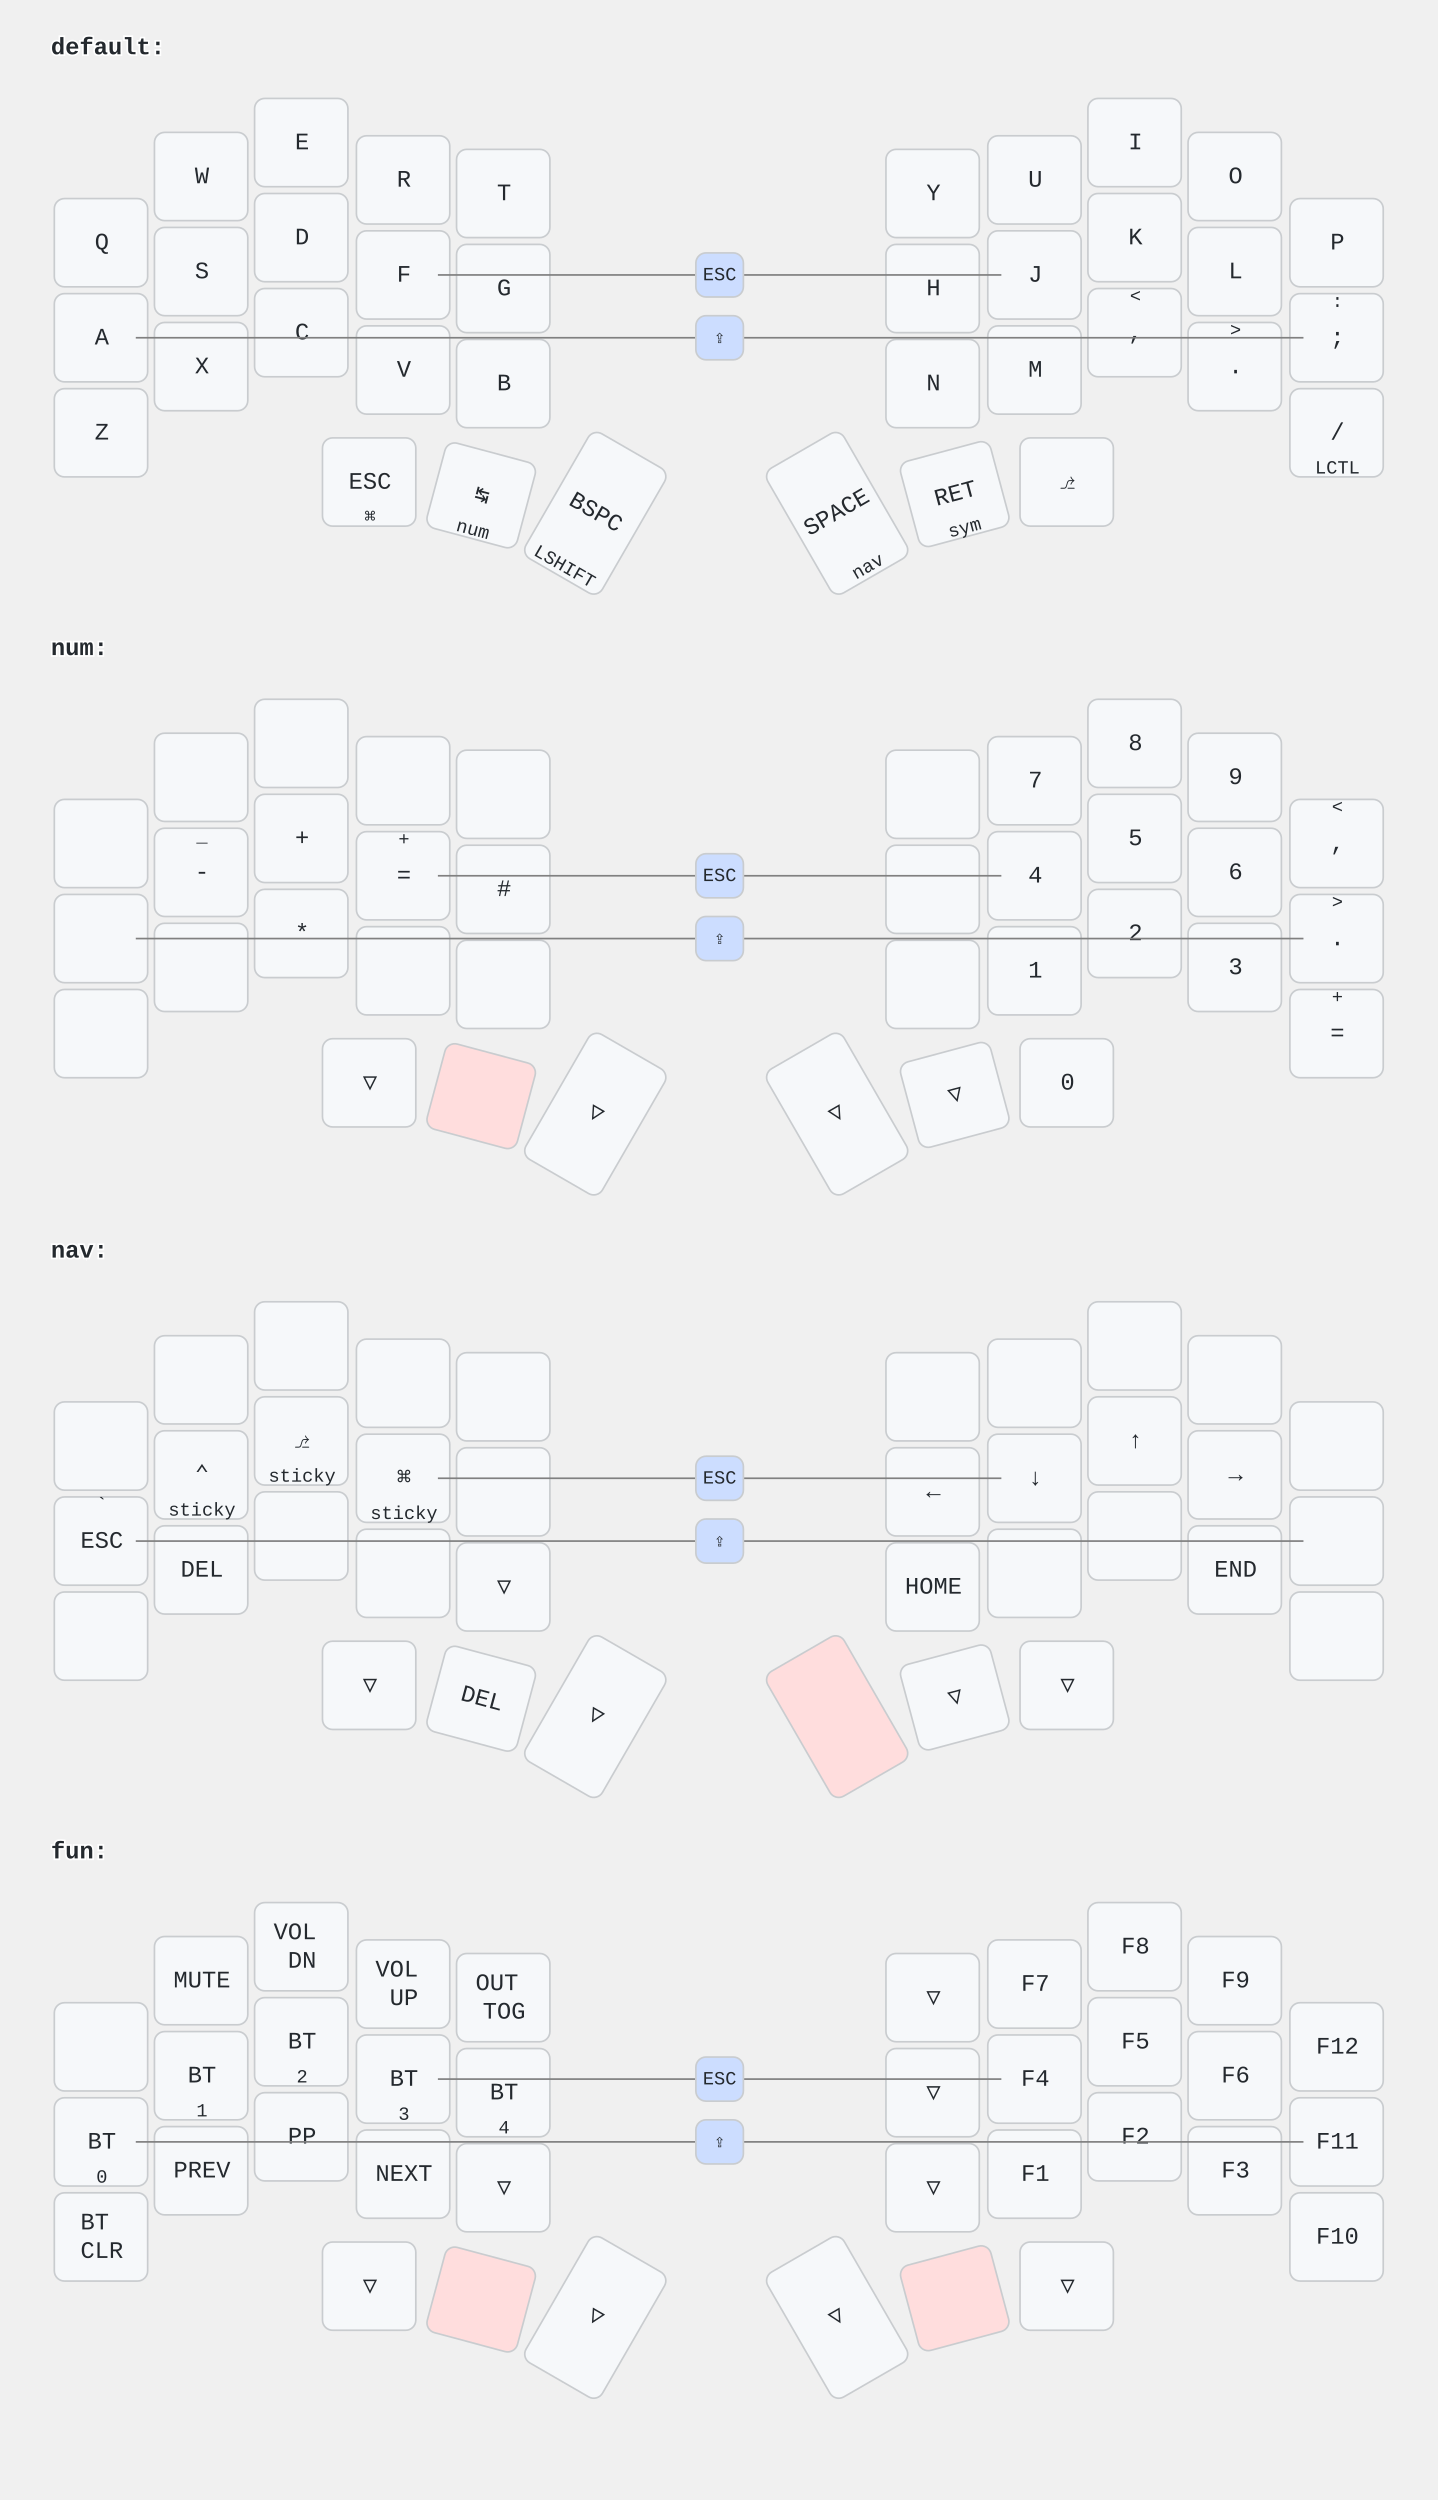
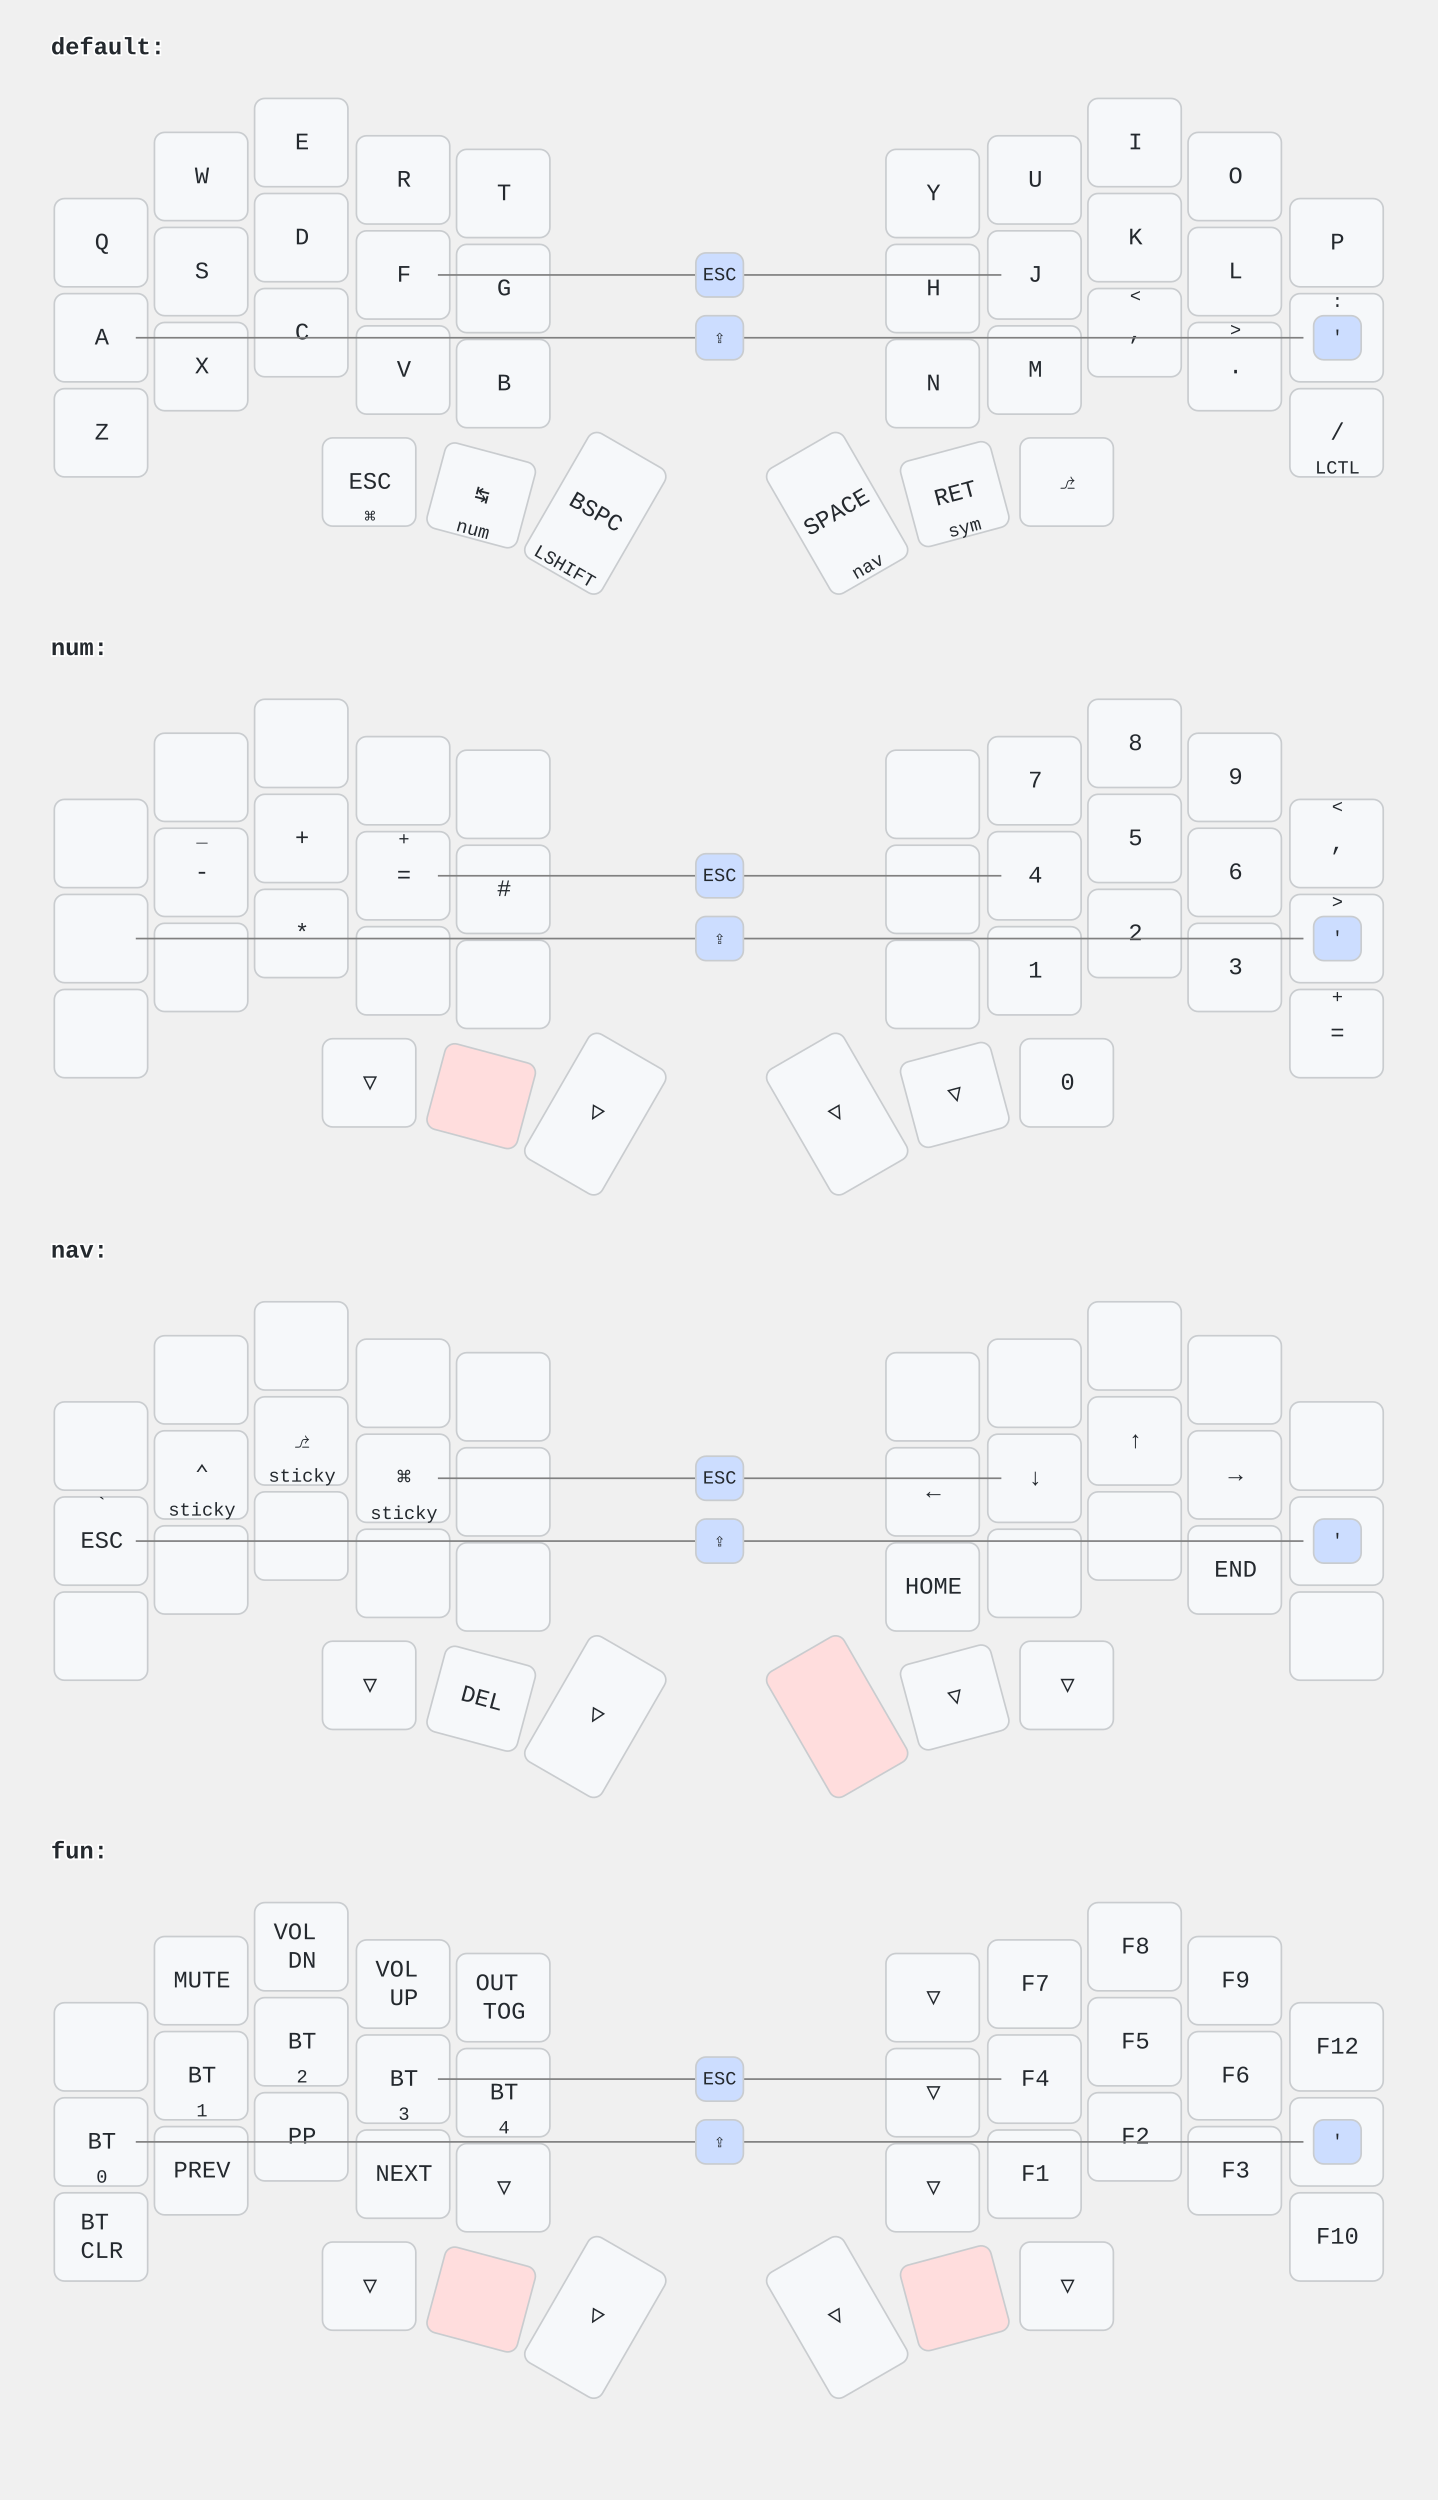
<svg xmlns="http://www.w3.org/2000/svg" width="847" height="1473" viewBox="0 0 847 1473" class="keymap">
  <style>/* font and background color specifications */
svg {
    font-family: SFMono-Regular,Consolas,Liberation Mono,Menlo,monospace;
    font-size: 14px;
    font-kerning: normal;
    text-rendering: optimizeLegibility;
    fill: #24292e;
}

/* default key styling */
rect {
    fill: #f6f8fa;
    stroke: #c9cccf;
    stroke-width: 1;
}

/* color accent for combo boxes */
rect.combo {
    fill: #cdf;
}

/* color accent for held keys */
rect.held, rect.combo.held {
    fill: #fdd;
}

/* color accent for ghost (optional) keys */
rect.ghost, rect.combo.ghost {
    fill: #ddd;
}

text {
    text-anchor: middle;
    dominant-baseline: middle;
}

/* styling for layer labels */
text.label {
    font-weight: bold;
    text-anchor: start;
    stroke: white;
    stroke-width: 2;
    paint-order: stroke;
}

/* styling for combo tap, and key hold/shifted label text */
text.combo, text.hold, text.shifted {
    font-size: 11px;
}

text.hold {
    text-anchor: middle;
    dominant-baseline: auto;
}

text.shifted {
    text-anchor: middle;
    dominant-baseline: hanging;
}

/* styling for hold/shifted label text in combo box */
text.combo.hold, text.combo.shifted {
    font-size: 8px;
}

/* styling for combo dendrons */
path {
    stroke-width: 1;
    stroke: gray;
    fill: none;
}
</style>
  <g transform="translate(30, 0)" class="layer-default">
    <text x="0" y="28" class="label">default:</text>
    <g transform="translate(0, 56)">
      <g transform="translate(30, 87)" class="key keypos-0">
        <rect rx="6" ry="6" x="-28" y="-26" width="55" height="52" class="key" />
        <text x="0" y="0" class="key tap">Q</text>
      </g>
      <g transform="translate(89, 48)" class="key keypos-1">
        <rect rx="6" ry="6" x="-28" y="-26" width="55" height="52" class="key" />
        <text x="0" y="0" class="key tap">W</text>
      </g>
      <g transform="translate(148, 28)" class="key keypos-2">
        <rect rx="6" ry="6" x="-28" y="-26" width="55" height="52" class="key" />
        <text x="0" y="0" class="key tap">E</text>
      </g>
      <g transform="translate(208, 50)" class="key keypos-3">
        <rect rx="6" ry="6" x="-28" y="-26" width="55" height="52" class="key" />
        <text x="0" y="0" class="key tap">R</text>
      </g>
      <g transform="translate(267, 58)" class="key keypos-4">
        <rect rx="6" ry="6" x="-28" y="-26" width="55" height="52" class="key" />
        <text x="0" y="0" class="key tap">T</text>
      </g>
      <g transform="translate(520, 58)" class="key keypos-5">
        <rect rx="6" ry="6" x="-28" y="-26" width="55" height="52" class="key" />
        <text x="0" y="0" class="key tap">Y</text>
      </g>
      <g transform="translate(580, 50)" class="key keypos-6">
        <rect rx="6" ry="6" x="-28" y="-26" width="55" height="52" class="key" />
        <text x="0" y="0" class="key tap">U</text>
      </g>
      <g transform="translate(639, 28)" class="key keypos-7">
        <rect rx="6" ry="6" x="-28" y="-26" width="55" height="52" class="key" />
        <text x="0" y="0" class="key tap">I</text>
      </g>
      <g transform="translate(698, 48)" class="key keypos-8">
        <rect rx="6" ry="6" x="-28" y="-26" width="55" height="52" class="key" />
        <text x="0" y="0" class="key tap">O</text>
      </g>
      <g transform="translate(758, 87)" class="key keypos-9">
        <rect rx="6" ry="6" x="-28" y="-26" width="55" height="52" class="key" />
        <text x="0" y="0" class="key tap">P</text>
      </g>
      <g transform="translate(30, 143)" class="key keypos-10">
        <rect rx="6" ry="6" x="-28" y="-26" width="55" height="52" class="key" />
        <text x="0" y="0" class="key tap">A</text>
      </g>
      <g transform="translate(89, 104)" class="key keypos-11">
        <rect rx="6" ry="6" x="-28" y="-26" width="55" height="52" class="key" />
        <text x="0" y="0" class="key tap">S</text>
      </g>
      <g transform="translate(148, 84)" class="key keypos-12">
        <rect rx="6" ry="6" x="-28" y="-26" width="55" height="52" class="key" />
        <text x="0" y="0" class="key tap">D</text>
      </g>
      <g transform="translate(208, 106)" class="key keypos-13">
        <rect rx="6" ry="6" x="-28" y="-26" width="55" height="52" class="key" />
        <text x="0" y="0" class="key tap">F</text>
      </g>
      <g transform="translate(267, 114)" class="key keypos-14">
        <rect rx="6" ry="6" x="-28" y="-26" width="55" height="52" class="key" />
        <text x="0" y="0" class="key tap">G</text>
      </g>
      <g transform="translate(520, 114)" class="key keypos-15">
        <rect rx="6" ry="6" x="-28" y="-26" width="55" height="52" class="key" />
        <text x="0" y="0" class="key tap">H</text>
      </g>
      <g transform="translate(580, 106)" class="key keypos-16">
        <rect rx="6" ry="6" x="-28" y="-26" width="55" height="52" class="key" />
        <text x="0" y="0" class="key tap">J</text>
      </g>
      <g transform="translate(639, 84)" class="key keypos-17">
        <rect rx="6" ry="6" x="-28" y="-26" width="55" height="52" class="key" />
        <text x="0" y="0" class="key tap">K</text>
      </g>
      <g transform="translate(698, 104)" class="key keypos-18">
        <rect rx="6" ry="6" x="-28" y="-26" width="55" height="52" class="key" />
        <text x="0" y="0" class="key tap">L</text>
      </g>
      <g transform="translate(758, 143)" class="key keypos-19">
        <rect rx="6" ry="6" x="-28" y="-26" width="55" height="52" class="key" />
        <text x="0" y="0" class="key tap">;</text>
        <text x="0" y="-24" class="key shifted">:</text>
      </g>
      <g transform="translate(30, 199)" class="key keypos-20">
        <rect rx="6" ry="6" x="-28" y="-26" width="55" height="52" class="key" />
        <text x="0" y="0" class="key tap">Z</text>
      </g>
      <g transform="translate(89, 160)" class="key keypos-21">
        <rect rx="6" ry="6" x="-28" y="-26" width="55" height="52" class="key" />
        <text x="0" y="0" class="key tap">X</text>
      </g>
      <g transform="translate(148, 140)" class="key keypos-22">
        <rect rx="6" ry="6" x="-28" y="-26" width="55" height="52" class="key" />
        <text x="0" y="0" class="key tap">C</text>
      </g>
      <g transform="translate(208, 162)" class="key keypos-23">
        <rect rx="6" ry="6" x="-28" y="-26" width="55" height="52" class="key" />
        <text x="0" y="0" class="key tap">V</text>
      </g>
      <g transform="translate(267, 170)" class="key keypos-24">
        <rect rx="6" ry="6" x="-28" y="-26" width="55" height="52" class="key" />
        <text x="0" y="0" class="key tap">B</text>
      </g>
      <g transform="translate(520, 170)" class="key keypos-25">
        <rect rx="6" ry="6" x="-28" y="-26" width="55" height="52" class="key" />
        <text x="0" y="0" class="key tap">N</text>
      </g>
      <g transform="translate(580, 162)" class="key keypos-26">
        <rect rx="6" ry="6" x="-28" y="-26" width="55" height="52" class="key" />
        <text x="0" y="0" class="key tap">M</text>
      </g>
      <g transform="translate(639, 140)" class="key keypos-27">
        <rect rx="6" ry="6" x="-28" y="-26" width="55" height="52" class="key" />
        <text x="0" y="0" class="key tap">,</text>
        <text x="0" y="-24" class="key shifted">&lt;</text>
      </g>
      <g transform="translate(698, 160)" class="key keypos-28">
        <rect rx="6" ry="6" x="-28" y="-26" width="55" height="52" class="key" />
        <text x="0" y="0" class="key tap">.</text>
        <text x="0" y="-24" class="key shifted">&gt;</text>
      </g>
      <g transform="translate(758, 199)" class="key keypos-29">
        <rect rx="6" ry="6" x="-28" y="-26" width="55" height="52" class="key" />
        <text x="0" y="0" class="key tap">/</text>
        <text x="0" y="24" class="key hold">LCTL</text>
      </g>
      <g transform="translate(188, 228)" class="key keypos-30">
        <rect rx="6" ry="6" x="-28" y="-26" width="55" height="52" class="key" />
        <text x="0" y="0" class="key tap">ESC</text>
        <text x="0" y="24" class="key hold">⌘</text>
      </g>
      <g transform="translate(254, 236) rotate(15.0)" class="key keypos-31">
        <rect rx="6" ry="6" x="-28" y="-26" width="55" height="52" class="key" />
        <text x="0" y="0" class="key tap">↹</text>
        <text x="0" y="24" class="key hold">num</text>
      </g>
      <g transform="translate(321, 246) rotate(30.0)" class="key keypos-32">
        <rect rx="6" ry="6" x="-26" y="-42" width="52" height="85" class="key" />
        <text x="0" y="0" class="key tap">BSPC</text>
        <text x="0" y="40" class="key hold">LSHIFT</text>
      </g>
      <g transform="translate(463, 246) rotate(-30.0)" class="key keypos-33">
        <rect rx="6" ry="6" x="-26" y="-42" width="52" height="85" class="key" />
        <text x="0" y="0" class="key tap">SPACE</text>
        <text x="0" y="40" class="key hold">nav</text>
      </g>
      <g transform="translate(533, 235) rotate(-15.0)" class="key keypos-34">
        <rect rx="6" ry="6" x="-28" y="-26" width="55" height="52" class="key" />
        <text x="0" y="0" class="key tap">RET</text>
        <text x="0" y="24" class="key hold">sym</text>
      </g>
      <g transform="translate(599, 228)" class="key keypos-35">
        <rect rx="6" ry="6" x="-28" y="-26" width="55" height="52" class="key" />
        <text x="0" y="0" class="key tap">⎇</text>
      </g>
      <g class="combo combopos-0">
        <path d="M394,106 l-166,0" class="combo" />
        <path d="M394,106 l166,0" class="combo" />
        <rect rx="6" ry="6" x="380" y="93" width="28" height="26" class="combo" />
        <text x="394" y="106" class="combo tap">ESC</text>
      </g>
      <g class="combo combopos-1">
        <path d="M394,143 l-344,0" class="combo" />
        <path d="M394,143 l344,0" class="combo" />
        <rect rx="6" ry="6" x="380" y="130" width="28" height="26" class="combo" />
        <text x="394" y="143" class="combo tap">⇪</text>
      </g>
+       <g class="combo combopos-2">
+         <rect rx="6" ry="6" x="744" y="130" width="28" height="26" class="combo" />
+         <text x="758" y="143" class="combo tap">'</text>
+       </g>
    </g>
  </g>
  <g transform="translate(30, 354)" class="layer-num">
    <text x="0" y="28" class="label">num:</text>
    <g transform="translate(0, 56)">
      <g transform="translate(30, 87)" class="key keypos-0">
        <rect rx="6" ry="6" x="-28" y="-26" width="55" height="52" class="key" />
      </g>
      <g transform="translate(89, 48)" class="key keypos-1">
        <rect rx="6" ry="6" x="-28" y="-26" width="55" height="52" class="key" />
      </g>
      <g transform="translate(148, 28)" class="key keypos-2">
        <rect rx="6" ry="6" x="-28" y="-26" width="55" height="52" class="key" />
      </g>
      <g transform="translate(208, 50)" class="key keypos-3">
        <rect rx="6" ry="6" x="-28" y="-26" width="55" height="52" class="key" />
      </g>
      <g transform="translate(267, 58)" class="key keypos-4">
        <rect rx="6" ry="6" x="-28" y="-26" width="55" height="52" class="key" />
      </g>
      <g transform="translate(520, 58)" class="key keypos-5">
        <rect rx="6" ry="6" x="-28" y="-26" width="55" height="52" class="key" />
      </g>
      <g transform="translate(580, 50)" class="key keypos-6">
        <rect rx="6" ry="6" x="-28" y="-26" width="55" height="52" class="key" />
        <text x="0" y="0" class="key tap">7</text>
      </g>
      <g transform="translate(639, 28)" class="key keypos-7">
        <rect rx="6" ry="6" x="-28" y="-26" width="55" height="52" class="key" />
        <text x="0" y="0" class="key tap">8</text>
      </g>
      <g transform="translate(698, 48)" class="key keypos-8">
        <rect rx="6" ry="6" x="-28" y="-26" width="55" height="52" class="key" />
        <text x="0" y="0" class="key tap">9</text>
      </g>
      <g transform="translate(758, 87)" class="key keypos-9">
        <rect rx="6" ry="6" x="-28" y="-26" width="55" height="52" class="key" />
        <text x="0" y="0" class="key tap">,</text>
        <text x="0" y="-24" class="key shifted">&lt;</text>
      </g>
      <g transform="translate(30, 143)" class="key keypos-10">
        <rect rx="6" ry="6" x="-28" y="-26" width="55" height="52" class="key" />
      </g>
      <g transform="translate(89, 104)" class="key keypos-11">
        <rect rx="6" ry="6" x="-28" y="-26" width="55" height="52" class="key" />
        <text x="0" y="0" class="key tap">-</text>
        <text x="0" y="-24" class="key shifted">_</text>
      </g>
      <g transform="translate(148, 84)" class="key keypos-12">
        <rect rx="6" ry="6" x="-28" y="-26" width="55" height="52" class="key" />
        <text x="0" y="0" class="key tap">+</text>
      </g>
      <g transform="translate(208, 106)" class="key keypos-13">
        <rect rx="6" ry="6" x="-28" y="-26" width="55" height="52" class="key" />
        <text x="0" y="0" class="key tap">=</text>
        <text x="0" y="-24" class="key shifted">+</text>
      </g>
      <g transform="translate(267, 114)" class="key keypos-14">
        <rect rx="6" ry="6" x="-28" y="-26" width="55" height="52" class="key" />
        <text x="0" y="0" class="key tap">#</text>
      </g>
      <g transform="translate(520, 114)" class="key keypos-15">
        <rect rx="6" ry="6" x="-28" y="-26" width="55" height="52" class="key" />
      </g>
      <g transform="translate(580, 106)" class="key keypos-16">
        <rect rx="6" ry="6" x="-28" y="-26" width="55" height="52" class="key" />
        <text x="0" y="0" class="key tap">4</text>
      </g>
      <g transform="translate(639, 84)" class="key keypos-17">
        <rect rx="6" ry="6" x="-28" y="-26" width="55" height="52" class="key" />
        <text x="0" y="0" class="key tap">5</text>
      </g>
      <g transform="translate(698, 104)" class="key keypos-18">
        <rect rx="6" ry="6" x="-28" y="-26" width="55" height="52" class="key" />
        <text x="0" y="0" class="key tap">6</text>
      </g>
      <g transform="translate(758, 143)" class="key keypos-19">
        <rect rx="6" ry="6" x="-28" y="-26" width="55" height="52" class="key" />
        <text x="0" y="0" class="key tap">.</text>
        <text x="0" y="-24" class="key shifted">&gt;</text>
      </g>
      <g transform="translate(30, 199)" class="key keypos-20">
        <rect rx="6" ry="6" x="-28" y="-26" width="55" height="52" class="key" />
      </g>
      <g transform="translate(89, 160)" class="key keypos-21">
        <rect rx="6" ry="6" x="-28" y="-26" width="55" height="52" class="key" />
      </g>
      <g transform="translate(148, 140)" class="key keypos-22">
        <rect rx="6" ry="6" x="-28" y="-26" width="55" height="52" class="key" />
        <text x="0" y="0" class="key tap">*</text>
      </g>
      <g transform="translate(208, 162)" class="key keypos-23">
        <rect rx="6" ry="6" x="-28" y="-26" width="55" height="52" class="key" />
      </g>
      <g transform="translate(267, 170)" class="key keypos-24">
        <rect rx="6" ry="6" x="-28" y="-26" width="55" height="52" class="key" />
      </g>
      <g transform="translate(520, 170)" class="key keypos-25">
        <rect rx="6" ry="6" x="-28" y="-26" width="55" height="52" class="key" />
      </g>
      <g transform="translate(580, 162)" class="key keypos-26">
        <rect rx="6" ry="6" x="-28" y="-26" width="55" height="52" class="key" />
        <text x="0" y="0" class="key tap">1</text>
      </g>
      <g transform="translate(639, 140)" class="key keypos-27">
        <rect rx="6" ry="6" x="-28" y="-26" width="55" height="52" class="key" />
        <text x="0" y="0" class="key tap">2</text>
      </g>
      <g transform="translate(698, 160)" class="key keypos-28">
        <rect rx="6" ry="6" x="-28" y="-26" width="55" height="52" class="key" />
        <text x="0" y="0" class="key tap">3</text>
      </g>
      <g transform="translate(758, 199)" class="key keypos-29">
        <rect rx="6" ry="6" x="-28" y="-26" width="55" height="52" class="key" />
        <text x="0" y="0" class="key tap">=</text>
        <text x="0" y="-24" class="key shifted">+</text>
      </g>
      <g transform="translate(188, 228)" class="key trans keypos-30">
        <rect rx="6" ry="6" x="-28" y="-26" width="55" height="52" class="key trans" />
        <text x="0" y="0" class="key trans tap">▽</text>
      </g>
      <g transform="translate(254, 236) rotate(15.0)" class="key held keypos-31">
        <rect rx="6" ry="6" x="-28" y="-26" width="55" height="52" class="key held" />
      </g>
      <g transform="translate(321, 246) rotate(30.0)" class="key trans keypos-32">
        <rect rx="6" ry="6" x="-26" y="-42" width="52" height="85" class="key trans" />
        <text x="0" y="0" class="key trans tap">▽</text>
      </g>
      <g transform="translate(463, 246) rotate(-30.0)" class="key trans keypos-33">
        <rect rx="6" ry="6" x="-26" y="-42" width="52" height="85" class="key trans" />
        <text x="0" y="0" class="key trans tap">▽</text>
      </g>
      <g transform="translate(533, 235) rotate(-15.0)" class="key trans keypos-34">
        <rect rx="6" ry="6" x="-28" y="-26" width="55" height="52" class="key trans" />
        <text x="0" y="0" class="key trans tap">▽</text>
      </g>
      <g transform="translate(599, 228)" class="key keypos-35">
        <rect rx="6" ry="6" x="-28" y="-26" width="55" height="52" class="key" />
        <text x="0" y="0" class="key tap">0</text>
      </g>
      <g class="combo combopos-0">
        <path d="M394,106 l-166,0" class="combo" />
        <path d="M394,106 l166,0" class="combo" />
        <rect rx="6" ry="6" x="380" y="93" width="28" height="26" class="combo" />
        <text x="394" y="106" class="combo tap">ESC</text>
      </g>
      <g class="combo combopos-1">
        <path d="M394,143 l-344,0" class="combo" />
        <path d="M394,143 l344,0" class="combo" />
        <rect rx="6" ry="6" x="380" y="130" width="28" height="26" class="combo" />
        <text x="394" y="143" class="combo tap">⇪</text>
      </g>
+       <g class="combo combopos-2">
+         <rect rx="6" ry="6" x="744" y="130" width="28" height="26" class="combo" />
+         <text x="758" y="143" class="combo tap">'</text>
+       </g>
    </g>
  </g>
  <g transform="translate(30, 709)" class="layer-nav">
    <text x="0" y="28" class="label">nav:</text>
    <g transform="translate(0, 56)">
      <g transform="translate(30, 87)" class="key keypos-0">
        <rect rx="6" ry="6" x="-28" y="-26" width="55" height="52" class="key" />
      </g>
      <g transform="translate(89, 48)" class="key keypos-1">
        <rect rx="6" ry="6" x="-28" y="-26" width="55" height="52" class="key" />
      </g>
      <g transform="translate(148, 28)" class="key keypos-2">
        <rect rx="6" ry="6" x="-28" y="-26" width="55" height="52" class="key" />
      </g>
      <g transform="translate(208, 50)" class="key keypos-3">
        <rect rx="6" ry="6" x="-28" y="-26" width="55" height="52" class="key" />
      </g>
      <g transform="translate(267, 58)" class="key keypos-4">
        <rect rx="6" ry="6" x="-28" y="-26" width="55" height="52" class="key" />
      </g>
      <g transform="translate(520, 58)" class="key keypos-5">
        <rect rx="6" ry="6" x="-28" y="-26" width="55" height="52" class="key" />
      </g>
      <g transform="translate(580, 50)" class="key keypos-6">
        <rect rx="6" ry="6" x="-28" y="-26" width="55" height="52" class="key" />
      </g>
      <g transform="translate(639, 28)" class="key keypos-7">
        <rect rx="6" ry="6" x="-28" y="-26" width="55" height="52" class="key" />
      </g>
      <g transform="translate(698, 48)" class="key keypos-8">
        <rect rx="6" ry="6" x="-28" y="-26" width="55" height="52" class="key" />
      </g>
      <g transform="translate(758, 87)" class="key keypos-9">
        <rect rx="6" ry="6" x="-28" y="-26" width="55" height="52" class="key" />
      </g>
      <g transform="translate(30, 143)" class="key keypos-10">
        <rect rx="6" ry="6" x="-28" y="-26" width="55" height="52" class="key" />
        <text x="0" y="0" class="key tap">ESC</text>
        <text x="0" y="-24" class="key shifted">`</text>
      </g>
      <g transform="translate(89, 104)" class="key keypos-11">
        <rect rx="6" ry="6" x="-28" y="-26" width="55" height="52" class="key" />
        <text x="0" y="0" class="key tap">⌃</text>
        <text x="0" y="24" class="key hold">sticky</text>
      </g>
      <g transform="translate(148, 84)" class="key keypos-12">
        <rect rx="6" ry="6" x="-28" y="-26" width="55" height="52" class="key" />
        <text x="0" y="0" class="key tap">⎇</text>
        <text x="0" y="24" class="key hold">sticky</text>
      </g>
      <g transform="translate(208, 106)" class="key keypos-13">
        <rect rx="6" ry="6" x="-28" y="-26" width="55" height="52" class="key" />
        <text x="0" y="0" class="key tap">⌘</text>
        <text x="0" y="24" class="key hold">sticky</text>
      </g>
      <g transform="translate(267, 114)" class="key keypos-14">
        <rect rx="6" ry="6" x="-28" y="-26" width="55" height="52" class="key" />
      </g>
      <g transform="translate(520, 114)" class="key keypos-15">
        <rect rx="6" ry="6" x="-28" y="-26" width="55" height="52" class="key" />
        <text x="0" y="0" class="key tap">←</text>
      </g>
      <g transform="translate(580, 106)" class="key keypos-16">
        <rect rx="6" ry="6" x="-28" y="-26" width="55" height="52" class="key" />
        <text x="0" y="0" class="key tap">↓</text>
      </g>
      <g transform="translate(639, 84)" class="key keypos-17">
        <rect rx="6" ry="6" x="-28" y="-26" width="55" height="52" class="key" />
        <text x="0" y="0" class="key tap">↑</text>
      </g>
      <g transform="translate(698, 104)" class="key keypos-18">
        <rect rx="6" ry="6" x="-28" y="-26" width="55" height="52" class="key" />
        <text x="0" y="0" class="key tap">→</text>
      </g>
      <g transform="translate(758, 143)" class="key keypos-19">
        <rect rx="6" ry="6" x="-28" y="-26" width="55" height="52" class="key" />
      </g>
      <g transform="translate(30, 199)" class="key keypos-20">
        <rect rx="6" ry="6" x="-28" y="-26" width="55" height="52" class="key" />
      </g>
      <g transform="translate(89, 160)" class="key keypos-21">
        <rect rx="6" ry="6" x="-28" y="-26" width="55" height="52" class="key" />
-         <text x="0" y="0" class="key tap">DEL</text>
      </g>
      <g transform="translate(148, 140)" class="key keypos-22">
        <rect rx="6" ry="6" x="-28" y="-26" width="55" height="52" class="key" />
      </g>
      <g transform="translate(208, 162)" class="key keypos-23">
        <rect rx="6" ry="6" x="-28" y="-26" width="55" height="52" class="key" />
      </g>
-       <g transform="translate(267, 170)" class="key trans keypos-24">
-         <rect rx="6" ry="6" x="-28" y="-26" width="55" height="52" class="key trans" />
-         <text x="0" y="0" class="key trans tap">▽</text>
+       <g transform="translate(267, 170)" class="key keypos-24">
+         <rect rx="6" ry="6" x="-28" y="-26" width="55" height="52" class="key" />
      </g>
      <g transform="translate(520, 170)" class="key keypos-25">
        <rect rx="6" ry="6" x="-28" y="-26" width="55" height="52" class="key" />
        <text x="0" y="0" class="key tap">HOME</text>
      </g>
      <g transform="translate(580, 162)" class="key keypos-26">
        <rect rx="6" ry="6" x="-28" y="-26" width="55" height="52" class="key" />
      </g>
      <g transform="translate(639, 140)" class="key keypos-27">
        <rect rx="6" ry="6" x="-28" y="-26" width="55" height="52" class="key" />
      </g>
      <g transform="translate(698, 160)" class="key keypos-28">
        <rect rx="6" ry="6" x="-28" y="-26" width="55" height="52" class="key" />
        <text x="0" y="0" class="key tap">END</text>
      </g>
      <g transform="translate(758, 199)" class="key keypos-29">
        <rect rx="6" ry="6" x="-28" y="-26" width="55" height="52" class="key" />
      </g>
      <g transform="translate(188, 228)" class="key trans keypos-30">
        <rect rx="6" ry="6" x="-28" y="-26" width="55" height="52" class="key trans" />
        <text x="0" y="0" class="key trans tap">▽</text>
      </g>
      <g transform="translate(254, 236) rotate(15.0)" class="key keypos-31">
        <rect rx="6" ry="6" x="-28" y="-26" width="55" height="52" class="key" />
        <text x="0" y="0" class="key tap">DEL</text>
      </g>
      <g transform="translate(321, 246) rotate(30.0)" class="key trans keypos-32">
        <rect rx="6" ry="6" x="-26" y="-42" width="52" height="85" class="key trans" />
        <text x="0" y="0" class="key trans tap">▽</text>
      </g>
      <g transform="translate(463, 246) rotate(-30.0)" class="key held keypos-33">
        <rect rx="6" ry="6" x="-26" y="-42" width="52" height="85" class="key held" />
      </g>
      <g transform="translate(533, 235) rotate(-15.0)" class="key trans keypos-34">
        <rect rx="6" ry="6" x="-28" y="-26" width="55" height="52" class="key trans" />
        <text x="0" y="0" class="key trans tap">▽</text>
      </g>
      <g transform="translate(599, 228)" class="key trans keypos-35">
        <rect rx="6" ry="6" x="-28" y="-26" width="55" height="52" class="key trans" />
        <text x="0" y="0" class="key trans tap">▽</text>
      </g>
      <g class="combo combopos-0">
        <path d="M394,106 l-166,0" class="combo" />
        <path d="M394,106 l166,0" class="combo" />
        <rect rx="6" ry="6" x="380" y="93" width="28" height="26" class="combo" />
        <text x="394" y="106" class="combo tap">ESC</text>
      </g>
      <g class="combo combopos-1">
        <path d="M394,143 l-344,0" class="combo" />
        <path d="M394,143 l344,0" class="combo" />
        <rect rx="6" ry="6" x="380" y="130" width="28" height="26" class="combo" />
        <text x="394" y="143" class="combo tap">⇪</text>
+       </g>
+       <g class="combo combopos-2">
+         <rect rx="6" ry="6" x="744" y="130" width="28" height="26" class="combo" />
+         <text x="758" y="143" class="combo tap">'</text>
      </g>
    </g>
  </g>
  <g transform="translate(30, 1063)" class="layer-fun">
    <text x="0" y="28" class="label">fun:</text>
    <g transform="translate(0, 56)">
      <g transform="translate(30, 87)" class="key keypos-0">
        <rect rx="6" ry="6" x="-28" y="-26" width="55" height="52" class="key" />
      </g>
      <g transform="translate(89, 48)" class="key keypos-1">
        <rect rx="6" ry="6" x="-28" y="-26" width="55" height="52" class="key" />
        <text x="0" y="0" class="key tap">MUTE</text>
      </g>
      <g transform="translate(148, 28)" class="key keypos-2">
        <rect rx="6" ry="6" x="-28" y="-26" width="55" height="52" class="key" />
        <text x="0" y="0" class="key tap">
          <tspan x="0" dy="-0.6em">VOL</tspan>
          <tspan x="0" dy="1.2em">DN</tspan>
        </text>
      </g>
      <g transform="translate(208, 50)" class="key keypos-3">
        <rect rx="6" ry="6" x="-28" y="-26" width="55" height="52" class="key" />
        <text x="0" y="0" class="key tap">
          <tspan x="0" dy="-0.6em">VOL</tspan>
          <tspan x="0" dy="1.2em">UP</tspan>
        </text>
      </g>
      <g transform="translate(267, 58)" class="key keypos-4">
        <rect rx="6" ry="6" x="-28" y="-26" width="55" height="52" class="key" />
        <text x="0" y="0" class="key tap">
          <tspan x="0" dy="-0.6em">OUT</tspan>
          <tspan x="0" dy="1.2em">TOG</tspan>
        </text>
      </g>
      <g transform="translate(520, 58)" class="key trans keypos-5">
        <rect rx="6" ry="6" x="-28" y="-26" width="55" height="52" class="key trans" />
        <text x="0" y="0" class="key trans tap">▽</text>
      </g>
      <g transform="translate(580, 50)" class="key keypos-6">
        <rect rx="6" ry="6" x="-28" y="-26" width="55" height="52" class="key" />
        <text x="0" y="0" class="key tap">F7</text>
      </g>
      <g transform="translate(639, 28)" class="key keypos-7">
        <rect rx="6" ry="6" x="-28" y="-26" width="55" height="52" class="key" />
        <text x="0" y="0" class="key tap">F8</text>
      </g>
      <g transform="translate(698, 48)" class="key keypos-8">
        <rect rx="6" ry="6" x="-28" y="-26" width="55" height="52" class="key" />
        <text x="0" y="0" class="key tap">F9</text>
      </g>
      <g transform="translate(758, 87)" class="key keypos-9">
        <rect rx="6" ry="6" x="-28" y="-26" width="55" height="52" class="key" />
        <text x="0" y="0" class="key tap">F12</text>
      </g>
      <g transform="translate(30, 143)" class="key keypos-10">
        <rect rx="6" ry="6" x="-28" y="-26" width="55" height="52" class="key" />
        <text x="0" y="0" class="key tap">BT</text>
        <text x="0" y="24" class="key hold">0</text>
      </g>
      <g transform="translate(89, 104)" class="key keypos-11">
        <rect rx="6" ry="6" x="-28" y="-26" width="55" height="52" class="key" />
        <text x="0" y="0" class="key tap">BT</text>
        <text x="0" y="24" class="key hold">1</text>
      </g>
      <g transform="translate(148, 84)" class="key keypos-12">
        <rect rx="6" ry="6" x="-28" y="-26" width="55" height="52" class="key" />
        <text x="0" y="0" class="key tap">BT</text>
        <text x="0" y="24" class="key hold">2</text>
      </g>
      <g transform="translate(208, 106)" class="key keypos-13">
        <rect rx="6" ry="6" x="-28" y="-26" width="55" height="52" class="key" />
        <text x="0" y="0" class="key tap">BT</text>
        <text x="0" y="24" class="key hold">3</text>
      </g>
      <g transform="translate(267, 114)" class="key keypos-14">
        <rect rx="6" ry="6" x="-28" y="-26" width="55" height="52" class="key" />
        <text x="0" y="0" class="key tap">BT</text>
        <text x="0" y="24" class="key hold">4</text>
      </g>
      <g transform="translate(520, 114)" class="key trans keypos-15">
        <rect rx="6" ry="6" x="-28" y="-26" width="55" height="52" class="key trans" />
        <text x="0" y="0" class="key trans tap">▽</text>
      </g>
      <g transform="translate(580, 106)" class="key keypos-16">
        <rect rx="6" ry="6" x="-28" y="-26" width="55" height="52" class="key" />
        <text x="0" y="0" class="key tap">F4</text>
      </g>
      <g transform="translate(639, 84)" class="key keypos-17">
        <rect rx="6" ry="6" x="-28" y="-26" width="55" height="52" class="key" />
        <text x="0" y="0" class="key tap">F5</text>
      </g>
      <g transform="translate(698, 104)" class="key keypos-18">
        <rect rx="6" ry="6" x="-28" y="-26" width="55" height="52" class="key" />
        <text x="0" y="0" class="key tap">F6</text>
      </g>
      <g transform="translate(758, 143)" class="key keypos-19">
        <rect rx="6" ry="6" x="-28" y="-26" width="55" height="52" class="key" />
        <text x="0" y="0" class="key tap">F11</text>
      </g>
      <g transform="translate(30, 199)" class="key keypos-20">
        <rect rx="6" ry="6" x="-28" y="-26" width="55" height="52" class="key" />
        <text x="0" y="0" class="key tap">
          <tspan x="0" dy="-0.6em">BT</tspan>
          <tspan x="0" dy="1.2em">CLR</tspan>
        </text>
      </g>
      <g transform="translate(89, 160)" class="key keypos-21">
        <rect rx="6" ry="6" x="-28" y="-26" width="55" height="52" class="key" />
        <text x="0" y="0" class="key tap">PREV</text>
      </g>
      <g transform="translate(148, 140)" class="key keypos-22">
        <rect rx="6" ry="6" x="-28" y="-26" width="55" height="52" class="key" />
        <text x="0" y="0" class="key tap">PP</text>
      </g>
      <g transform="translate(208, 162)" class="key keypos-23">
        <rect rx="6" ry="6" x="-28" y="-26" width="55" height="52" class="key" />
        <text x="0" y="0" class="key tap">NEXT</text>
      </g>
      <g transform="translate(267, 170)" class="key trans keypos-24">
        <rect rx="6" ry="6" x="-28" y="-26" width="55" height="52" class="key trans" />
        <text x="0" y="0" class="key trans tap">▽</text>
      </g>
      <g transform="translate(520, 170)" class="key trans keypos-25">
        <rect rx="6" ry="6" x="-28" y="-26" width="55" height="52" class="key trans" />
        <text x="0" y="0" class="key trans tap">▽</text>
      </g>
      <g transform="translate(580, 162)" class="key keypos-26">
        <rect rx="6" ry="6" x="-28" y="-26" width="55" height="52" class="key" />
        <text x="0" y="0" class="key tap">F1</text>
      </g>
      <g transform="translate(639, 140)" class="key keypos-27">
        <rect rx="6" ry="6" x="-28" y="-26" width="55" height="52" class="key" />
        <text x="0" y="0" class="key tap">F2</text>
      </g>
      <g transform="translate(698, 160)" class="key keypos-28">
        <rect rx="6" ry="6" x="-28" y="-26" width="55" height="52" class="key" />
        <text x="0" y="0" class="key tap">F3</text>
      </g>
      <g transform="translate(758, 199)" class="key keypos-29">
        <rect rx="6" ry="6" x="-28" y="-26" width="55" height="52" class="key" />
        <text x="0" y="0" class="key tap">F10</text>
      </g>
      <g transform="translate(188, 228)" class="key trans keypos-30">
        <rect rx="6" ry="6" x="-28" y="-26" width="55" height="52" class="key trans" />
        <text x="0" y="0" class="key trans tap">▽</text>
      </g>
      <g transform="translate(254, 236) rotate(15.0)" class="key held keypos-31">
        <rect rx="6" ry="6" x="-28" y="-26" width="55" height="52" class="key held" />
      </g>
      <g transform="translate(321, 246) rotate(30.0)" class="key trans keypos-32">
        <rect rx="6" ry="6" x="-26" y="-42" width="52" height="85" class="key trans" />
        <text x="0" y="0" class="key trans tap">▽</text>
      </g>
      <g transform="translate(463, 246) rotate(-30.0)" class="key trans keypos-33">
        <rect rx="6" ry="6" x="-26" y="-42" width="52" height="85" class="key trans" />
        <text x="0" y="0" class="key trans tap">▽</text>
      </g>
      <g transform="translate(533, 235) rotate(-15.0)" class="key held keypos-34">
        <rect rx="6" ry="6" x="-28" y="-26" width="55" height="52" class="key held" />
      </g>
      <g transform="translate(599, 228)" class="key trans keypos-35">
        <rect rx="6" ry="6" x="-28" y="-26" width="55" height="52" class="key trans" />
        <text x="0" y="0" class="key trans tap">▽</text>
      </g>
      <g class="combo combopos-0">
        <path d="M394,106 l-166,0" class="combo" />
        <path d="M394,106 l166,0" class="combo" />
        <rect rx="6" ry="6" x="380" y="93" width="28" height="26" class="combo" />
        <text x="394" y="106" class="combo tap">ESC</text>
      </g>
      <g class="combo combopos-1">
        <path d="M394,143 l-344,0" class="combo" />
        <path d="M394,143 l344,0" class="combo" />
        <rect rx="6" ry="6" x="380" y="130" width="28" height="26" class="combo" />
        <text x="394" y="143" class="combo tap">⇪</text>
      </g>
+       <g class="combo combopos-2">
+         <rect rx="6" ry="6" x="744" y="130" width="28" height="26" class="combo" />
+         <text x="758" y="143" class="combo tap">'</text>
+       </g>
    </g>
  </g>
</svg>
